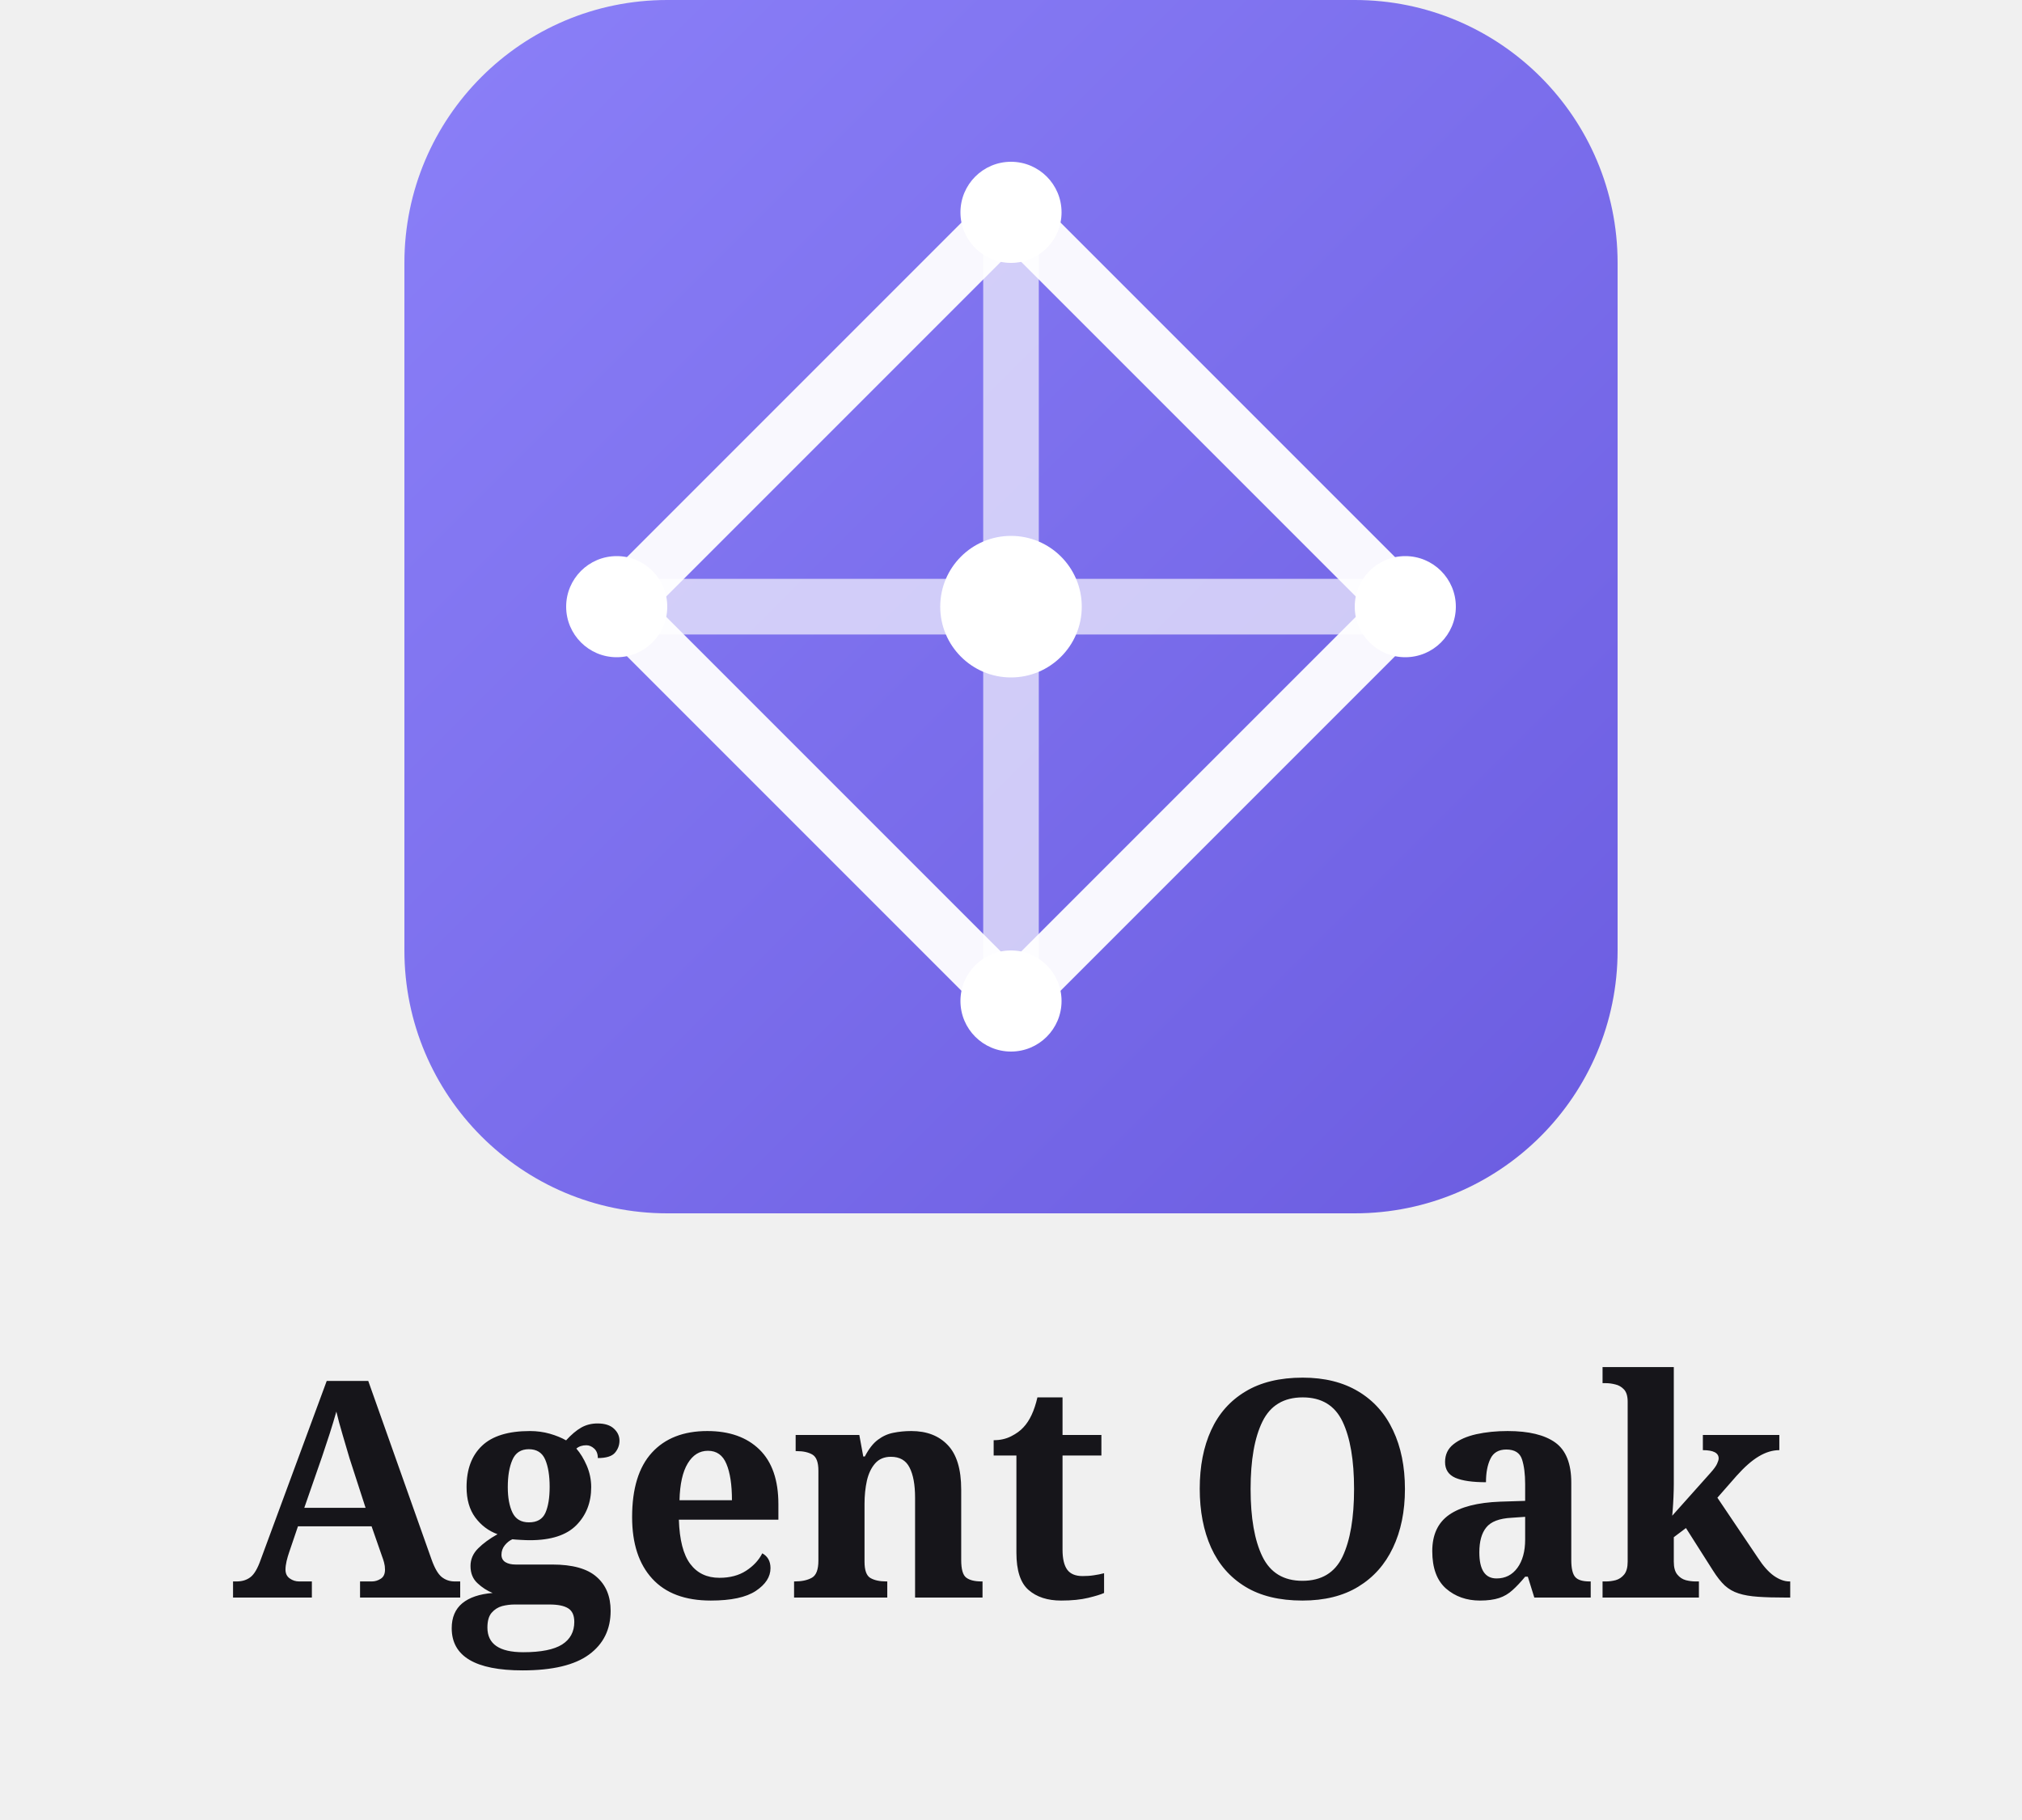
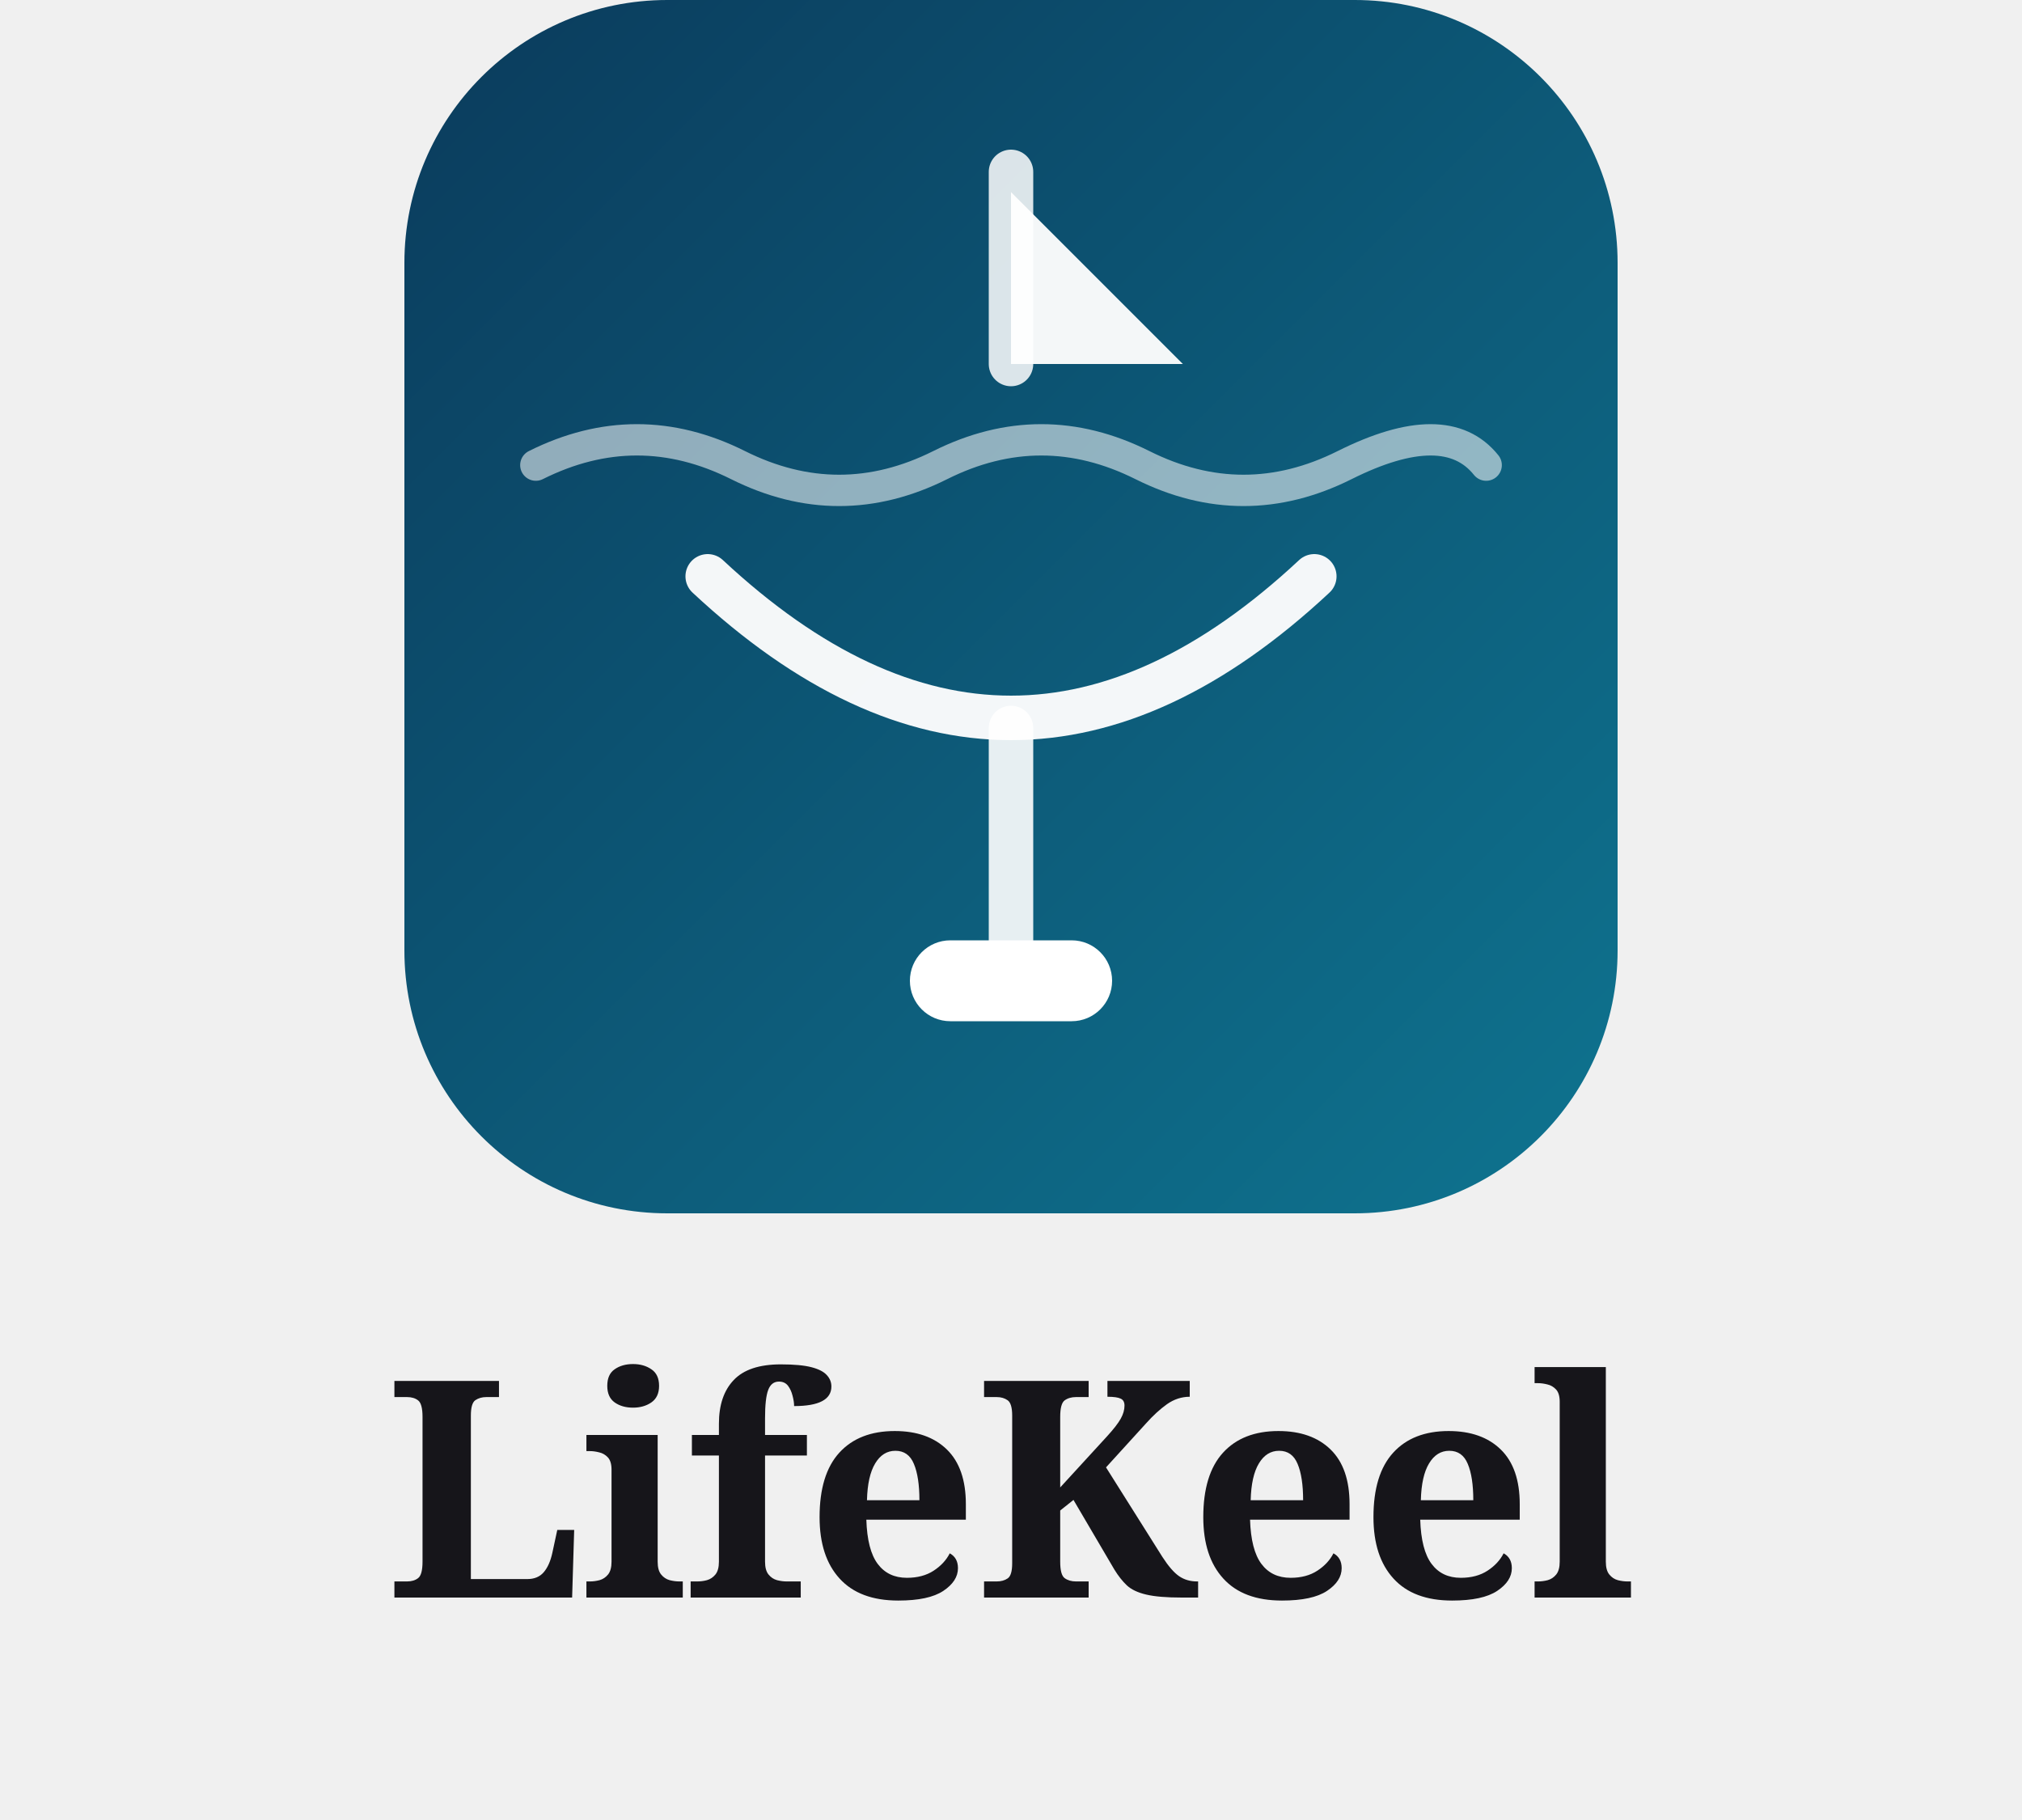
<svg xmlns="http://www.w3.org/2000/svg" viewBox="0 0 200 180" width="200" height="180">
  <defs>
    <linearGradient id="mark-bg-v" x1="0" y1="0" x2="120" y2="120" gradientUnits="userSpaceOnUse">
-       <stop offset="0" stop-color="#8b80f8" />
-       <stop offset="1" stop-color="#6b5ce0" />
+       <stop offset="0" stop-color="#0b3b5c" />
+       <stop offset="1" stop-color="#0e7490" />
    </linearGradient>
  </defs>
  <g transform="translate(40, 0)">
    <rect width="120" height="120" rx="26" fill="url(#mark-bg-v)" />
-     <g stroke="#ffffff" stroke-width="5.5" stroke-linecap="round">
-       <path d="M60 21 L21 60 L60 99 L99 60 Z" fill="none" opacity="0.95" />
-       <path d="M60 21 L60 99" opacity="0.65" />
-       <path d="M21 60 L99 60" opacity="0.65" />
+     <g stroke="#ffffff" stroke-width="4.4" stroke-linecap="round" stroke-linejoin="round">
+       <path d="M60 17 L60 36" opacity="0.85" />
+       <path d="M60 19 L77 36 L60 36 Z" fill="#ffffff" stroke="none" opacity="0.95" />
+       <path d="M13 46 Q23 41 33 46 T53 46 T73 46 T93 46 T107 46" fill="none" opacity="0.55" stroke-width="3.1" />
+       <path d="M30 57 Q60 85 90 57" fill="none" opacity="0.95" />
+       <path d="M60 72 L60 94" opacity="0.9" />
+       <rect x="50" y="93" width="20" height="8" rx="4" fill="#ffffff" stroke="none" />
    </g>
-     <circle cx="60" cy="21" r="5" fill="#ffffff" />
-     <circle cx="21" cy="60" r="5" fill="#ffffff" />
-     <circle cx="99" cy="60" r="5" fill="#ffffff" />
-     <circle cx="60" cy="99" r="5" fill="#ffffff" />
-     <circle cx="60" cy="60" r="7" fill="#ffffff" />
  </g>
-   <text x="100" y="158" text-anchor="middle" font-family="Fraunces, Georgia, serif" font-weight="600" font-size="30" letter-spacing="-0.3" fill="#16151a">Agent Oak</text>
+   <text x="100" y="158" text-anchor="middle" font-family="Fraunces, Georgia, serif" font-weight="600" font-size="30" letter-spacing="-0.3" fill="#16151a">LifeKeel</text>
</svg>
